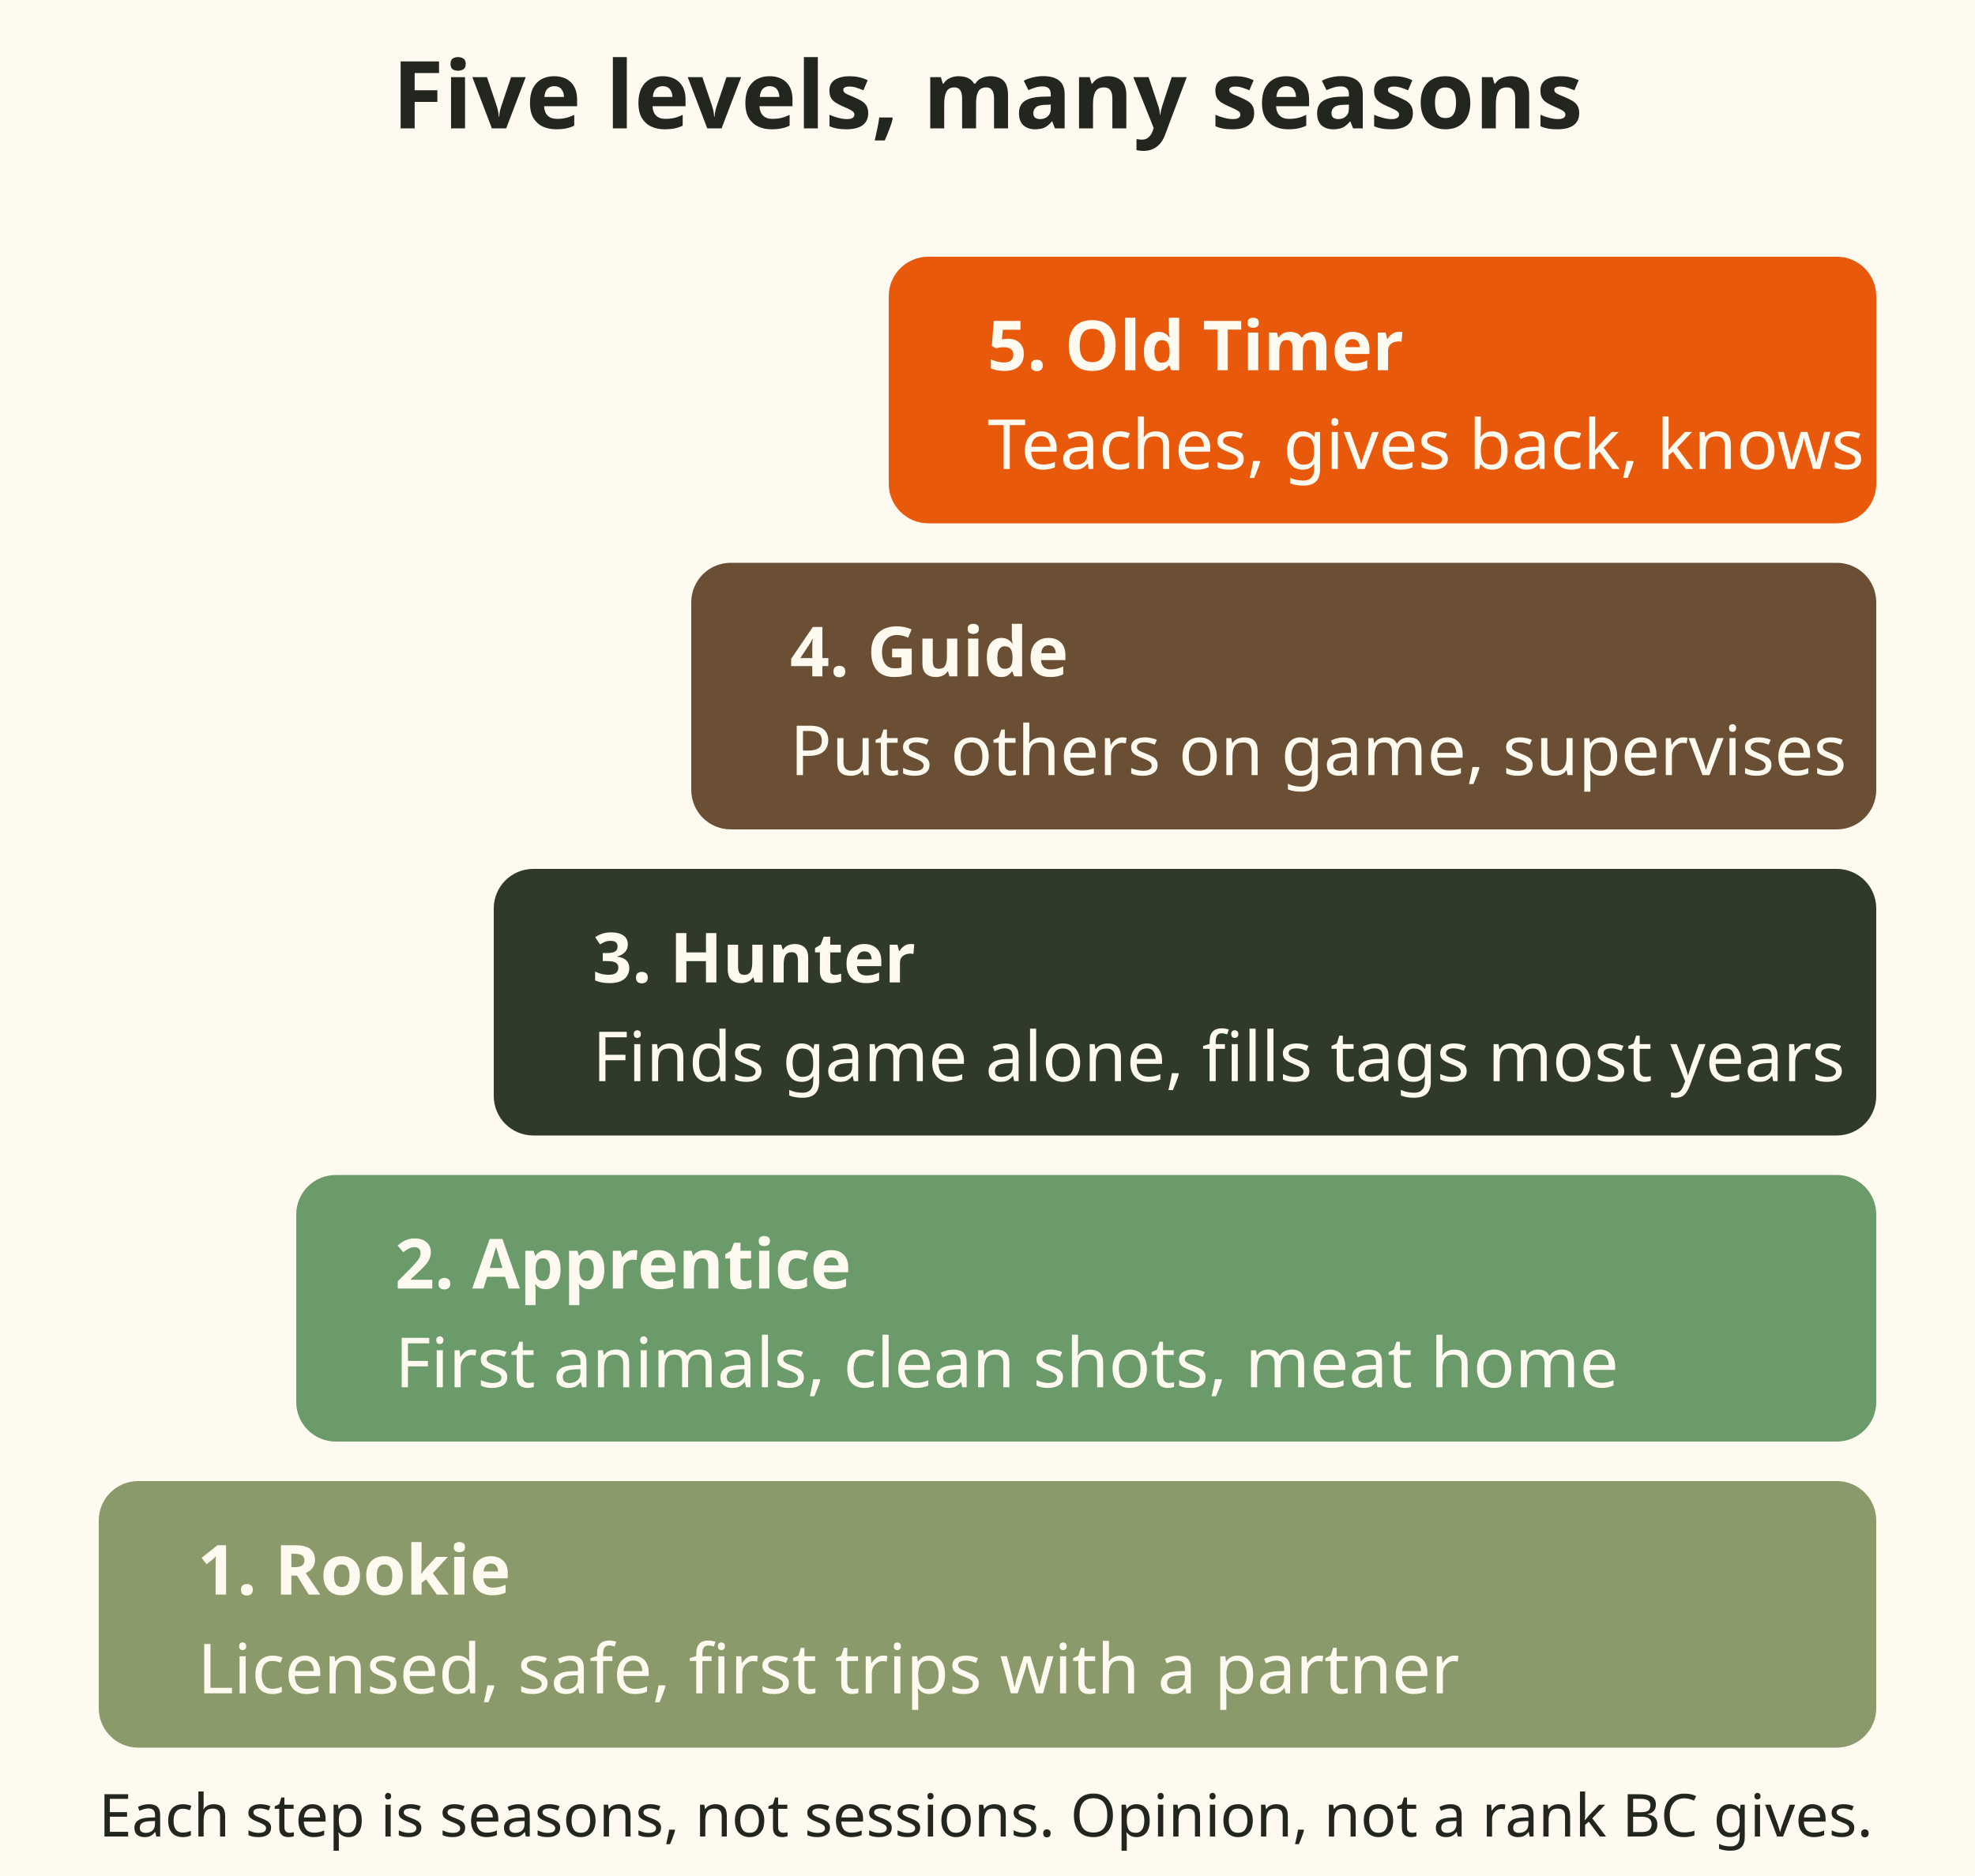
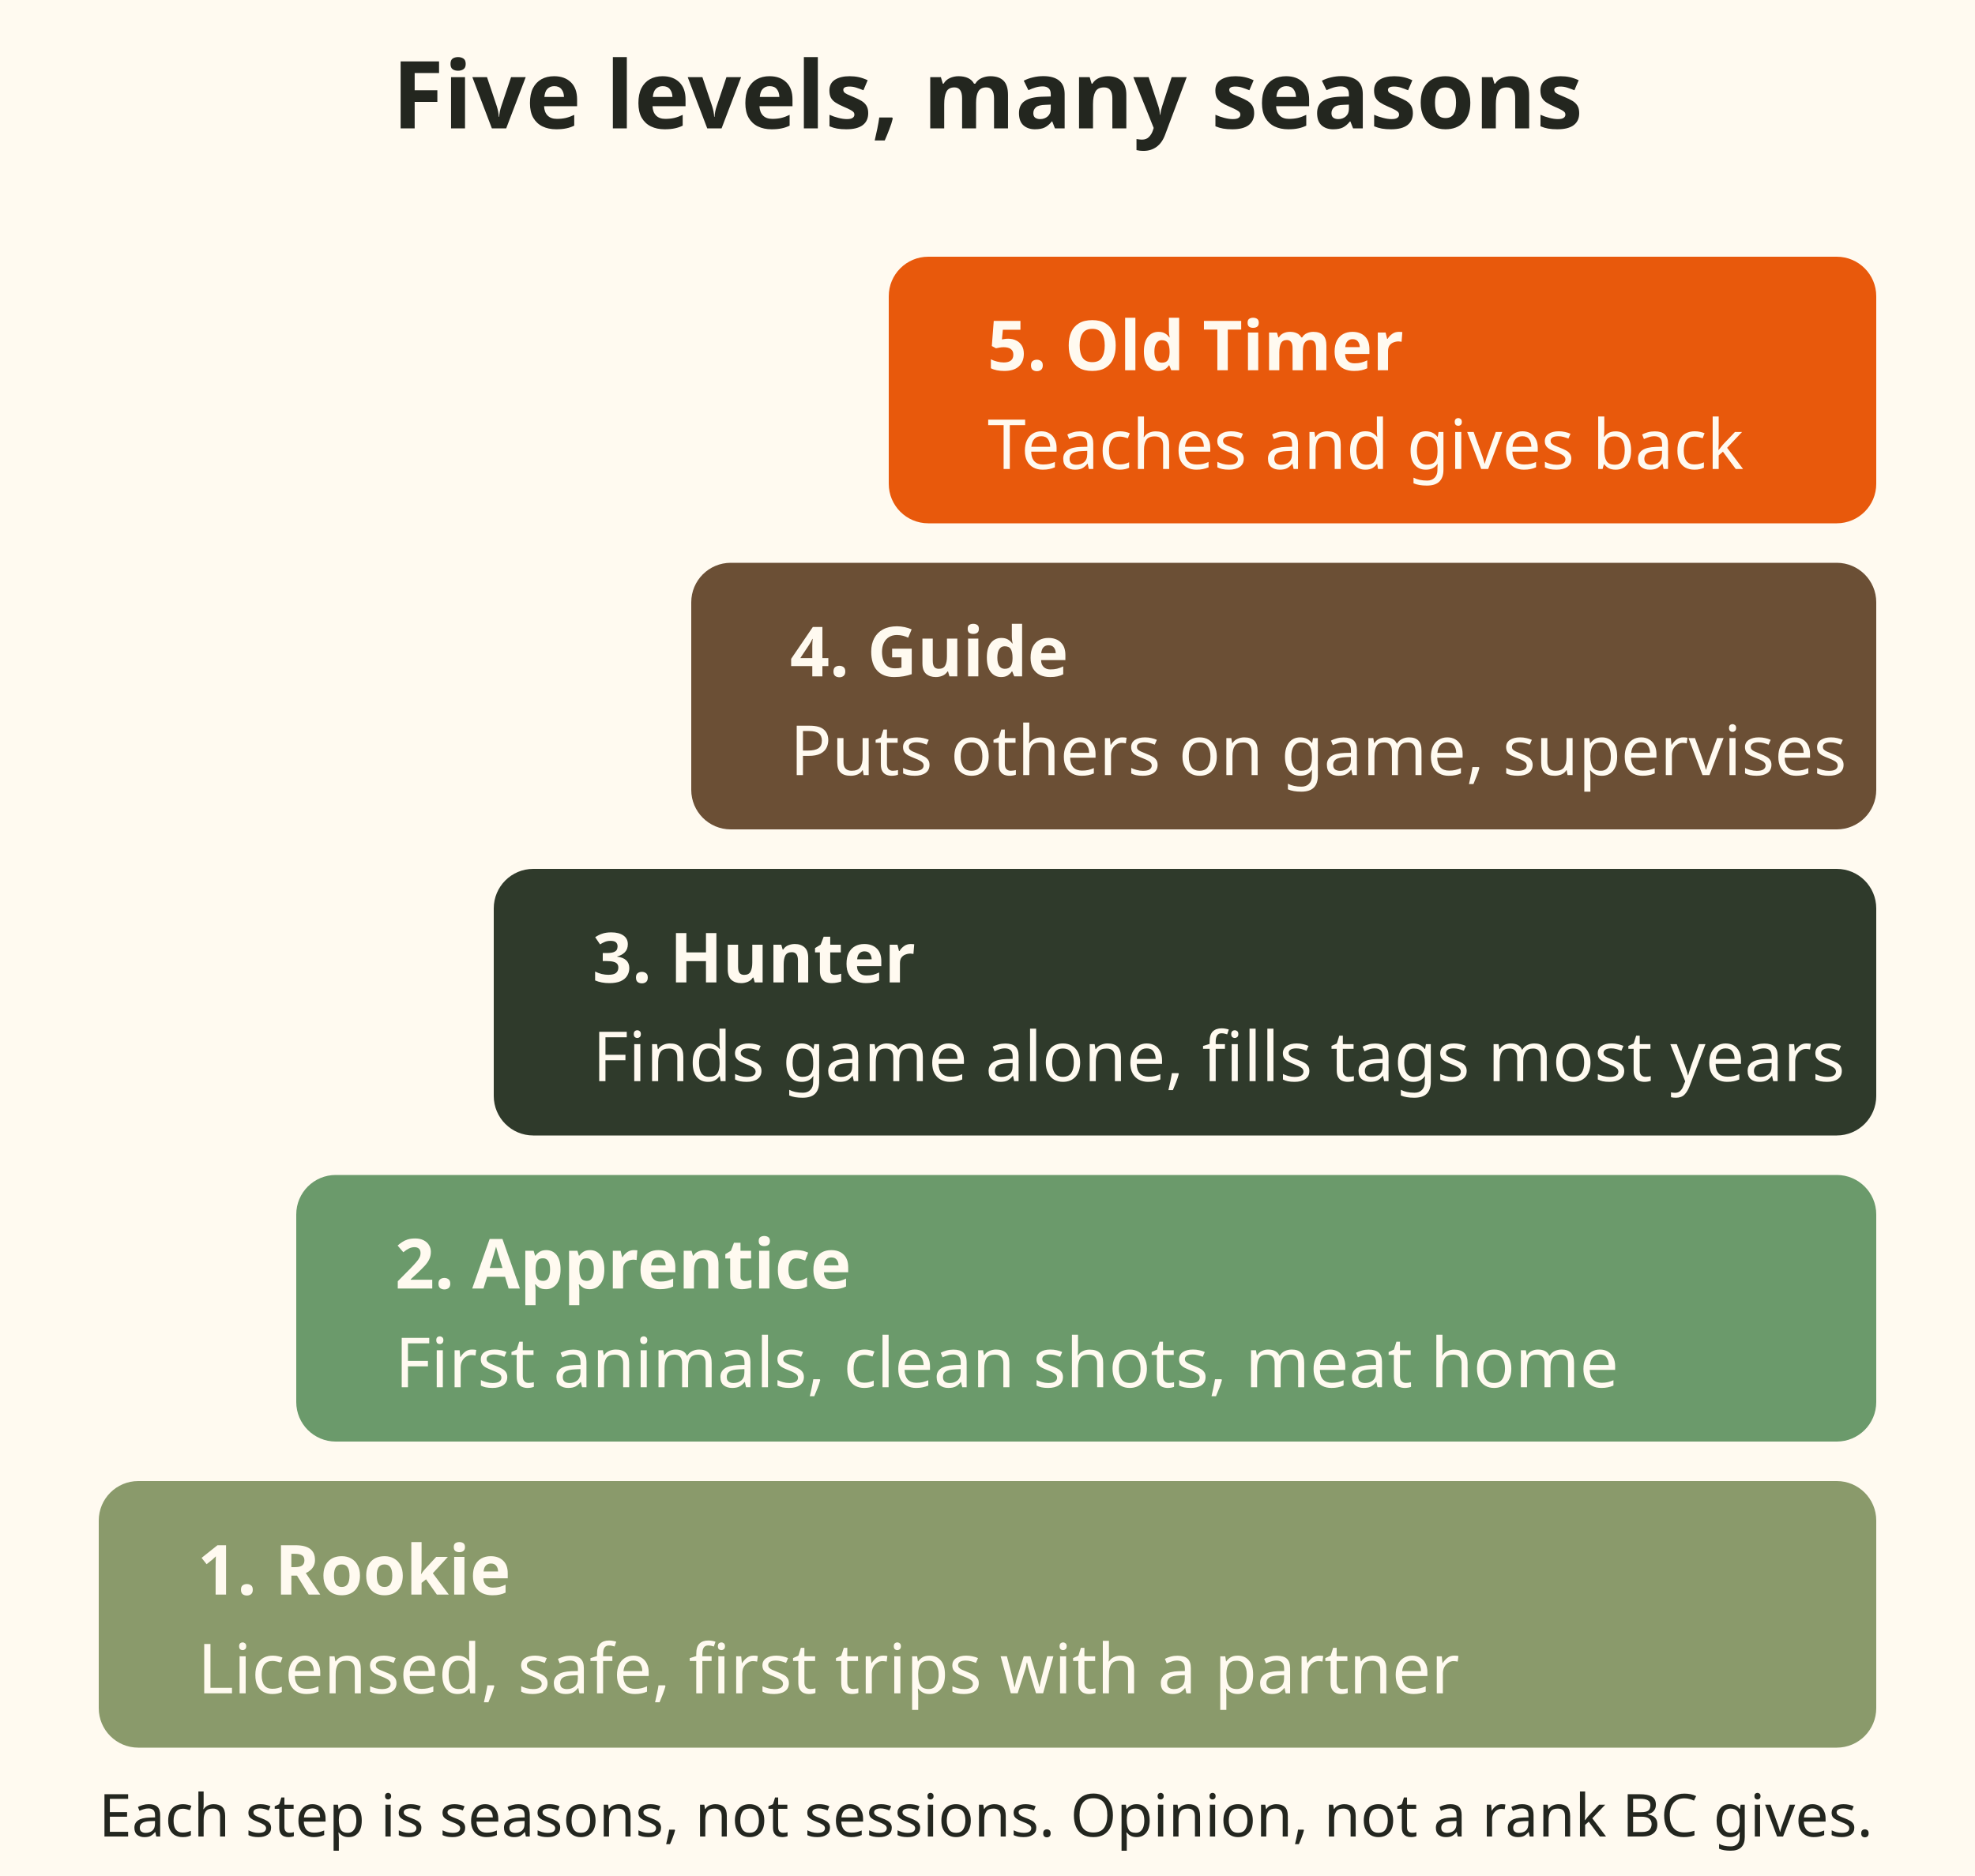
<svg xmlns="http://www.w3.org/2000/svg" viewBox="0 0 400 380" font-family="sans-serif">
  <rect x="0" y="0" width="400" height="380" fill="#fffaf0" />
  <text x="200" y="26" font-size="19" font-weight="bold" fill="#23261f" text-anchor="middle">Five levels, many seasons</text>
  <g font-size="14" fill="#fffaf0">
    <rect x="20" y="300" width="360" height="54" rx="8" fill="#8a9a6b" />
    <text x="40" y="323" font-weight="bold">1. Rookie</text>
    <text x="40" y="343">Licensed, safe, first trips with a partner</text>
    <rect x="60" y="238" width="320" height="54" rx="8" fill="#6b9a6b" />
    <text x="80" y="261" font-weight="bold">2. Apprentice</text>
    <text x="80" y="281">First animals, clean shots, meat home</text>
    <rect x="100" y="176" width="280" height="54" rx="8" fill="#2f3a2b" />
    <text x="120" y="199" font-weight="bold">3. Hunter</text>
    <text x="120" y="219">Finds game alone, fills tags most years</text>
    <rect x="140" y="114" width="240" height="54" rx="8" fill="#6b4f35" />
    <text x="160" y="137" font-weight="bold">4. Guide</text>
    <text x="160" y="157">Puts others on game, supervises</text>
    <rect x="180" y="52" width="200" height="54" rx="8" fill="#e8590c" />
    <text x="200" y="75" font-weight="bold">5. Old Timer</text>
-     <text x="200" y="95">Teaches, gives back, knows when not to shoot</text>
+     <text x="200" y="95">Teaches and gives back</text>
  </g>
  <text x="20" y="372" font-size="12" fill="#23261f">Each step is seasons, not sessions. Opinion, not a rank BC gives.</text>
</svg>
